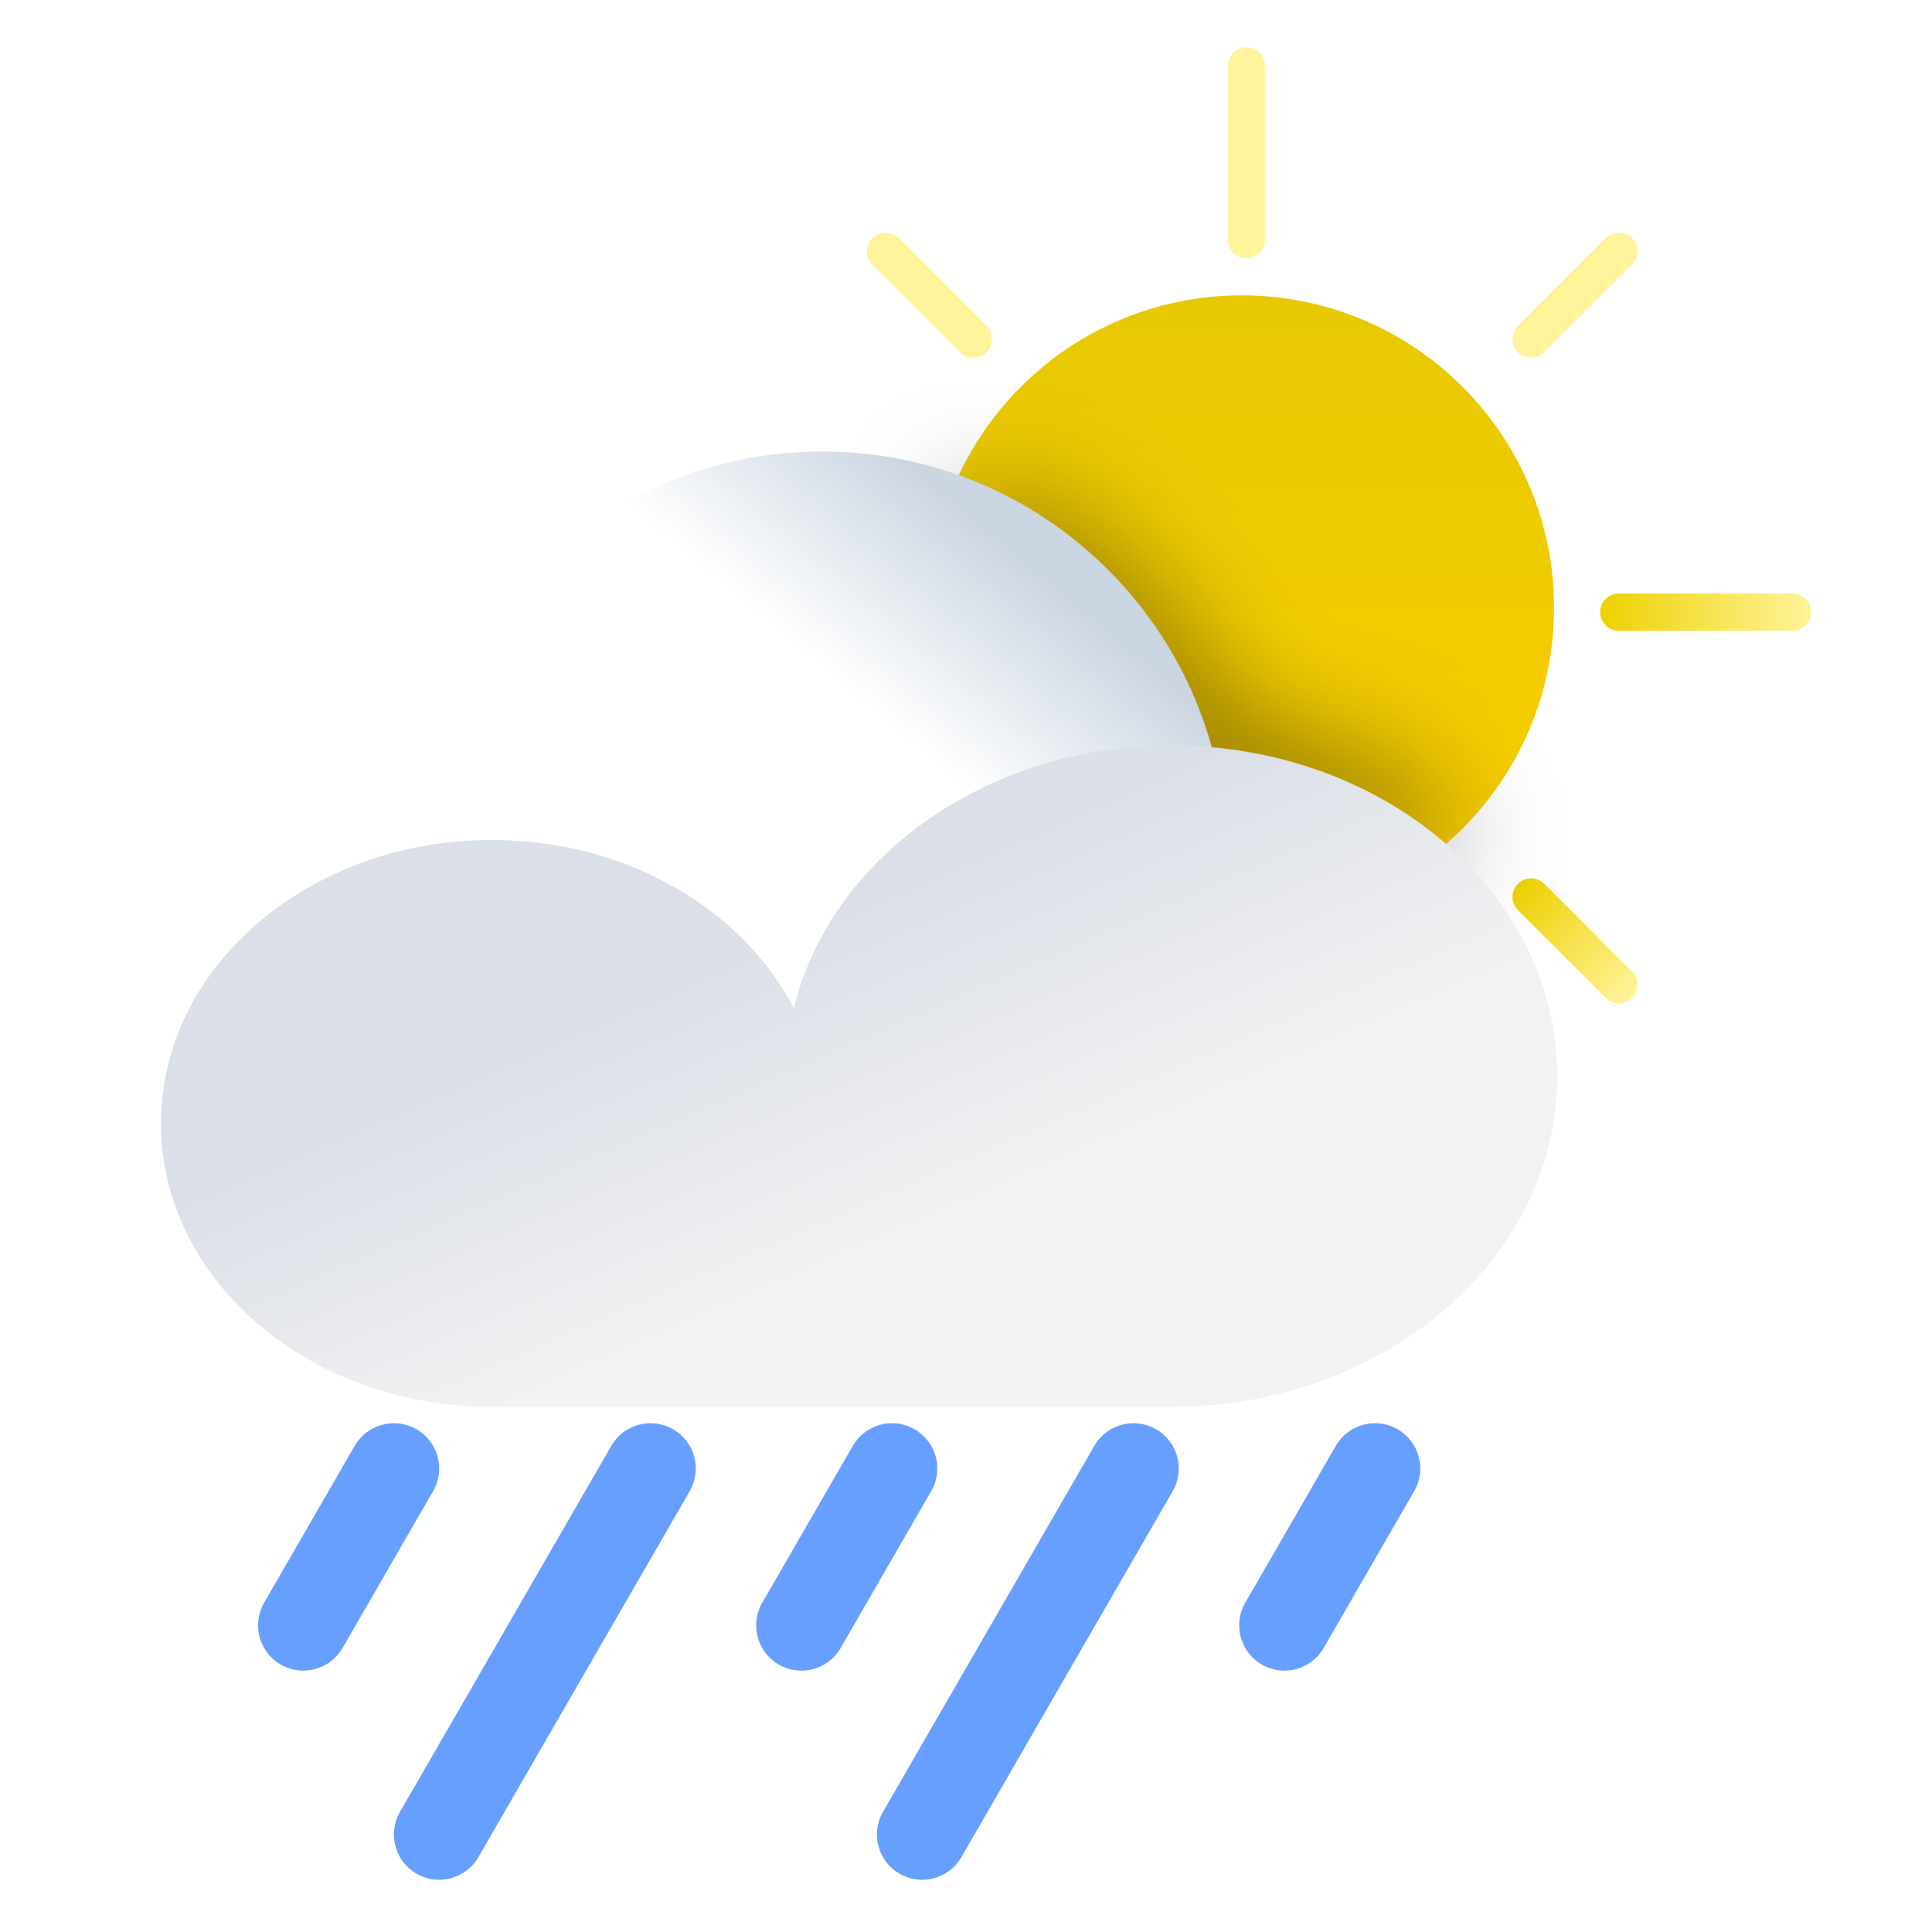
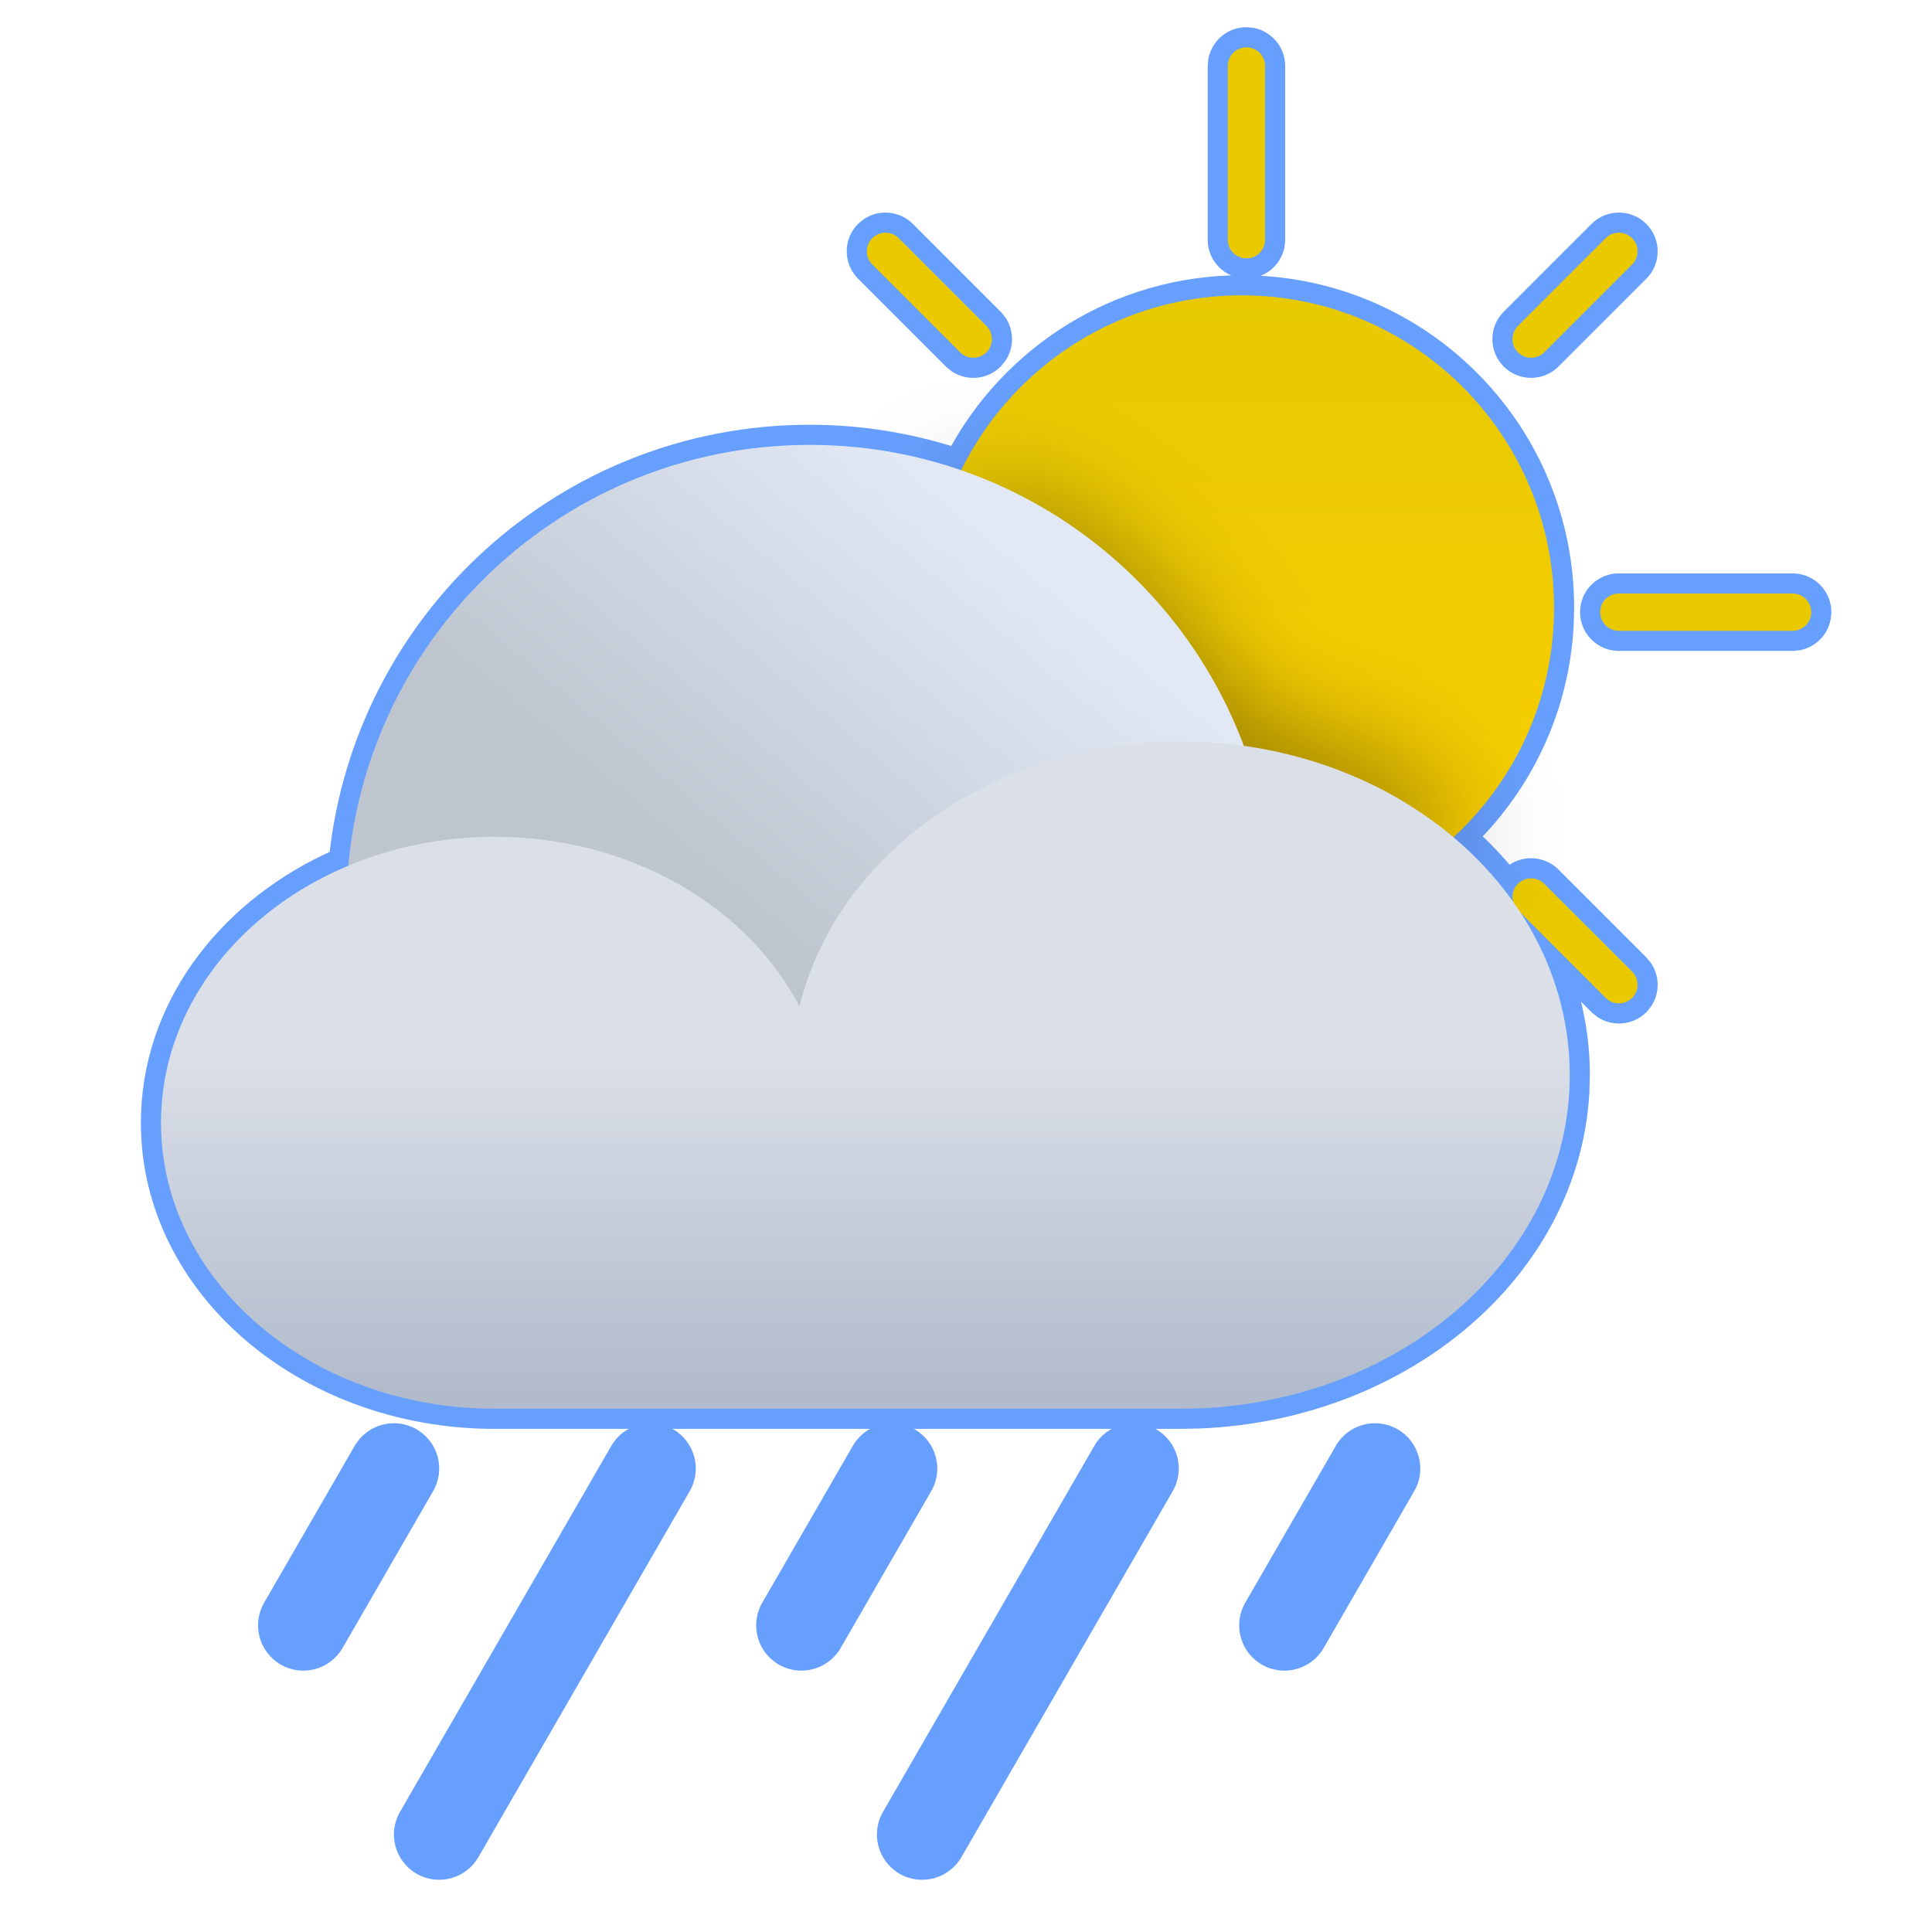
<svg xmlns="http://www.w3.org/2000/svg" width="48" height="48" viewBox="0 0 48 48" fill="none">
+   <path d="M31.262 7.099C35.494 7.313 38.859 10.812 38.859 15.098L38.848 15.531C38.738 17.587 37.851 19.433 36.478 20.79C36.844 21.117 37.178 21.47 37.48 21.844C37.498 21.822 37.516 21.801 37.536 21.781L37.648 21.689C37.924 21.507 38.3 21.538 38.544 21.781L40.726 23.963L40.817 24.075C40.973 24.312 40.974 24.622 40.817 24.859L40.726 24.971C40.482 25.214 40.107 25.244 39.83 25.062L39.718 24.971L38.732 23.985C39.067 24.841 39.25 25.757 39.25 26.711L39.237 27.153C38.978 31.548 34.878 35.02 29.836 35.239L29.329 35.25H12.289C7.611 35.25 3.75 31.991 3.75 27.895L3.756 27.621C3.873 24.858 5.754 22.504 8.423 21.335C9.038 15.417 14.037 10.803 20.118 10.803C21.387 10.803 22.609 11.008 23.754 11.381C25.093 8.83 27.767 7.088 30.85 7.088L31.262 7.099ZM44.537 14.496C44.931 14.496 45.25 14.815 45.25 15.209L45.235 15.352C45.178 15.631 44.959 15.85 44.681 15.907L44.537 15.922H40.219C39.825 15.922 39.506 15.602 39.506 15.209L39.52 15.065C39.587 14.741 39.874 14.496 40.219 14.496H44.537ZM21.606 5.648C21.883 5.466 22.259 5.497 22.503 5.74L24.685 7.922L24.776 8.034C24.933 8.271 24.933 8.581 24.776 8.818L24.685 8.93C24.441 9.173 24.066 9.204 23.789 9.021L23.677 8.93L21.495 6.748C21.217 6.47 21.217 6.019 21.495 5.74L21.606 5.648ZM39.718 5.74C39.996 5.462 40.447 5.462 40.726 5.74C41.004 6.019 41.004 6.47 40.726 6.748L38.544 8.93C38.266 9.207 37.815 9.208 37.536 8.93C37.258 8.651 37.258 8.2 37.536 7.922L39.718 5.74ZM31.11 0.94C31.435 1.007 31.68 1.294 31.68 1.639V5.958L31.665 6.102C31.598 6.426 31.311 6.67 30.967 6.67C30.574 6.67 30.255 6.351 30.255 5.958V1.639L30.27 1.495C30.336 1.171 30.622 0.926 30.967 0.926L31.11 0.94Z" fill="#679FFF" stroke="#679FFF" stroke-width="0.5" />
  <path d="M13.839 33.243V28.512C13.839 28.232 14.066 28.006 14.346 28.006C14.626 28.006 14.853 28.232 14.853 28.512V33.243C14.853 33.523 14.626 33.75 14.346 33.75C14.066 33.75 13.839 33.523 13.839 33.243Z" fill="#FFF39C" />
  <path d="M6.562 39.819L8.812 35.922C9.123 35.384 9.811 35.2 10.349 35.51C10.887 35.821 11.072 36.509 10.761 37.047L8.511 40.944C8.2 41.482 7.512 41.666 6.974 41.356C6.436 41.045 6.252 40.357 6.562 39.819Z" fill="#679FFF" />
  <path d="M18.938 39.819L21.188 35.922C21.498 35.384 22.186 35.2 22.724 35.51C23.262 35.821 23.447 36.509 23.136 37.047L20.886 40.944C20.575 41.482 19.887 41.666 19.349 41.356C18.811 41.045 18.627 40.357 18.938 39.819Z" fill="#679FFF" />
  <path d="M30.938 39.819L33.188 35.922C33.498 35.384 34.186 35.2 34.724 35.51C35.262 35.821 35.447 36.509 35.136 37.047L32.886 40.944C32.575 41.482 31.887 41.666 31.349 41.356C30.811 41.045 30.627 40.357 30.938 39.819Z" fill="#679FFF" />
  <path d="M9.938 45.015L15.188 35.922C15.498 35.384 16.186 35.2 16.724 35.51C17.262 35.821 17.447 36.509 17.136 37.047L11.886 46.14C11.575 46.678 10.887 46.863 10.349 46.552C9.811 46.241 9.627 45.553 9.938 45.015Z" fill="#679FFF" />
  <path d="M21.938 45.015L27.188 35.922C27.498 35.384 28.186 35.2 28.724 35.51C29.262 35.821 29.447 36.509 29.136 37.047L23.886 46.14C23.575 46.678 22.887 46.863 22.349 46.552C21.811 46.241 21.627 45.553 21.938 45.015Z" fill="#679FFF" />
-   <circle cx="30.85" cy="15.098" r="7.76" transform="rotate(-180 30.85 15.0979)" fill="url(#paint0_linear_1_70)" />
-   <path d="M31.43 1.639L31.43 5.958C31.43 6.213 31.223 6.42 30.967 6.42C30.712 6.42 30.505 6.213 30.505 5.958L30.505 1.639C30.505 1.383 30.712 1.176 30.967 1.176C31.223 1.176 31.43 1.383 31.43 1.639Z" fill="#FFF39C" />
-   <path d="M31.43 24.466L31.43 28.785C31.43 29.041 31.223 29.248 30.967 29.248C30.712 29.248 30.505 29.041 30.505 28.785L30.505 24.466C30.505 24.211 30.712 24.004 30.967 24.004C31.223 24.004 31.43 24.211 31.43 24.466Z" fill="url(#paint1_linear_1_70)" />
-   <path d="M40.218 14.746L44.537 14.746C44.793 14.746 45 14.953 45 15.209C45 15.464 44.793 15.672 44.537 15.672L40.218 15.672C39.963 15.672 39.756 15.464 39.756 15.209C39.756 14.953 39.963 14.746 40.218 14.746Z" fill="url(#paint2_linear_1_70)" />
-   <path d="M40.549 6.571L38.367 8.753C38.187 8.933 37.894 8.933 37.713 8.753C37.532 8.572 37.532 8.279 37.713 8.098L39.894 5.917C40.075 5.736 40.368 5.736 40.549 5.917C40.73 6.098 40.73 6.391 40.549 6.571Z" fill="#FFF39C" />
-   <path d="M24.508 22.612L22.327 24.794C22.146 24.974 21.853 24.974 21.672 24.794C21.492 24.613 21.492 24.32 21.672 24.139L23.854 21.958C24.034 21.777 24.327 21.777 24.508 21.958C24.689 22.139 24.689 22.432 24.508 22.612Z" fill="url(#paint3_linear_1_70)" />
-   <path d="M22.327 5.917L24.508 8.098C24.689 8.279 24.689 8.572 24.508 8.753C24.327 8.933 24.034 8.933 23.854 8.753L21.672 6.571C21.491 6.391 21.491 6.098 21.672 5.917C21.853 5.736 22.146 5.736 22.327 5.917Z" fill="#FFF39C" />
-   <path d="M38.368 21.958L40.549 24.139C40.73 24.32 40.73 24.613 40.549 24.794C40.368 24.974 40.075 24.974 39.895 24.794L37.713 22.612C37.532 22.432 37.532 22.139 37.713 21.958C37.894 21.777 38.187 21.777 38.368 21.958Z" fill="url(#paint4_linear_1_70)" />
-   <g filter="url(#filter0_f_1_70)">
+   <circle cx="30.85" cy="15.098" r="7.76" transform="rotate(-180 30.8501 15.0979)" fill="url(#paint0_linear_38_379)" />
+   <path d="M31.43 1.639L31.43 5.958C31.43 6.213 31.223 6.42 30.967 6.42C30.712 6.42 30.505 6.213 30.505 5.958L30.505 1.639C30.505 1.383 30.712 1.176 30.967 1.176C31.223 1.176 31.43 1.383 31.43 1.639Z" fill="#EAC900" />
+   <path d="M31.43 24.466L31.43 28.785C31.43 29.041 31.223 29.248 30.967 29.248C30.712 29.248 30.505 29.041 30.505 28.785L30.505 24.466C30.505 24.211 30.712 24.004 30.967 24.004C31.223 24.004 31.43 24.211 31.43 24.466Z" fill="#EAC900" />
+   <path d="M40.218 14.746L44.537 14.746C44.793 14.746 45 14.953 45 15.209C45 15.464 44.793 15.672 44.537 15.672L40.218 15.672C39.963 15.672 39.756 15.464 39.756 15.209C39.756 14.953 39.963 14.746 40.218 14.746Z" fill="#EAC900" />
+   <path d="M40.549 6.571L38.367 8.753C38.187 8.933 37.894 8.933 37.713 8.753C37.532 8.572 37.532 8.279 37.713 8.098L39.894 5.917C40.075 5.736 40.368 5.736 40.549 5.917C40.73 6.098 40.73 6.391 40.549 6.571Z" fill="#EAC900" />
+   <path d="M24.508 22.612L22.327 24.794C22.146 24.974 21.853 24.974 21.672 24.794C21.491 24.613 21.491 24.32 21.672 24.139L23.854 21.958C24.034 21.777 24.327 21.777 24.508 21.958C24.689 22.139 24.689 22.432 24.508 22.612Z" fill="#EAC900" />
+   <path d="M22.327 5.917L24.508 8.098C24.689 8.279 24.689 8.572 24.508 8.753C24.327 8.933 24.034 8.933 23.854 8.753L21.672 6.571C21.491 6.391 21.491 6.098 21.672 5.917C21.853 5.736 22.146 5.736 22.327 5.917Z" fill="#EAC900" />
+   <path d="M38.367 21.958L40.549 24.139C40.73 24.32 40.73 24.613 40.549 24.794C40.368 24.974 40.075 24.974 39.894 24.794L37.713 22.612C37.532 22.432 37.532 22.139 37.713 21.958C37.894 21.777 38.187 21.777 38.367 21.958Z" fill="#EAC900" />
+   <g filter="url(#filter0_f_38_379)">
    <path d="M24.084 13.044C25.605 13.652 28.922 15.783 30.018 19.434C31.083 19.282 33.669 19.434 35.495 21.26" stroke="black" />
  </g>
-   <circle cx="20.432" cy="21.26" r="10.042" fill="url(#paint5_linear_1_70)" />
-   <path fill-rule="evenodd" clip-rule="evenodd" d="M29.105 18.521C34.399 18.521 38.69 22.2 38.69 26.737C38.69 31.275 34.399 34.953 29.105 34.953C19.828 34.953 21.028 34.953 12.216 34.953C7.678 34.953 4 31.8 4 27.911C4 24.022 7.678 20.869 12.216 20.869C15.564 20.869 18.442 22.586 19.723 25.048C20.631 21.321 24.486 18.521 29.105 18.521Z" fill="url(#paint6_linear_1_70)" />
+   <circle cx="20.118" cy="22.566" r="11.513" fill="url(#paint1_linear_38_379)" />
+   <path fill-rule="evenodd" clip-rule="evenodd" d="M29.329 18.421C34.67 18.421 39 22.132 39 26.71C39 31.289 34.67 35 29.329 35C19.969 35 21.18 35 12.29 35C7.711 35 4 31.819 4 27.895C4 23.971 7.711 20.79 12.29 20.79C15.667 20.79 18.571 22.522 19.863 25.006C20.78 21.245 24.669 18.421 29.329 18.421Z" fill="url(#paint2_linear_38_379)" />
  <defs>
-     <filter id="filter0_f_1_70" x="20.898" y="9.58" width="17.95" height="15.034" filterUnits="userSpaceOnUse" color-interpolation-filters="sRGB">
+     <filter id="filter0_f_38_379" x="20.898" y="9.58" width="17.95" height="15.034" filterUnits="userSpaceOnUse" color-interpolation-filters="sRGB">
      <feFlood flood-opacity="0" result="BackgroundImageFix" />
      <feBlend mode="normal" in="SourceGraphic" in2="BackgroundImageFix" result="shape" />
-       <feGaussianBlur stdDeviation="1.5" result="effect1_foregroundBlur_1_70" />
+       <feGaussianBlur stdDeviation="1.5" result="effect1_foregroundBlur_38_379" />
    </filter>
-     <linearGradient id="paint0_linear_1_70" x1="30.85" y1="3.782" x2="30.85" y2="26.414" gradientUnits="userSpaceOnUse">
+     <linearGradient id="paint0_linear_38_379" x1="30.85" y1="3.782" x2="30.85" y2="26.414" gradientUnits="userSpaceOnUse">
      <stop stop-color="#FFD000" />
      <stop offset="1" stop-color="#E2C703" />
    </linearGradient>
-     <linearGradient id="paint1_linear_1_70" x1="30.967" y1="29.248" x2="30.967" y2="24.004" gradientUnits="userSpaceOnUse">
-       <stop stop-color="#FFF39C" />
-       <stop offset="1" stop-color="#EED100" />
+     <linearGradient id="paint1_linear_38_379" x1="27.026" y1="15.197" x2="15.053" y2="29.474" gradientUnits="userSpaceOnUse">
+       <stop stop-color="#E2E9F5" />
+       <stop offset="0.606" stop-color="#BFC5CF" />
    </linearGradient>
-     <linearGradient id="paint2_linear_1_70" x1="45" y1="15.209" x2="39.756" y2="15.209" gradientUnits="userSpaceOnUse">
-       <stop stop-color="#FFF39C" />
-       <stop offset="1" stop-color="#EED100" />
-     </linearGradient>
-     <linearGradient id="paint3_linear_1_70" x1="21.672" y1="24.794" x2="24.508" y2="21.958" gradientUnits="userSpaceOnUse">
-       <stop stop-color="#FFF39C" />
-       <stop offset="1" stop-color="#EED100" />
-     </linearGradient>
-     <linearGradient id="paint4_linear_1_70" x1="40.549" y1="24.794" x2="37.713" y2="21.958" gradientUnits="userSpaceOnUse">
-       <stop stop-color="#FFF39C" />
-       <stop offset="1" stop-color="#EED100" />
-     </linearGradient>
-     <linearGradient id="paint5_linear_1_70" x1="26.457" y1="14.833" x2="16.014" y2="27.285" gradientUnits="userSpaceOnUse">
-       <stop stop-color="#CCD6E2" />
-       <stop offset="0.322" stop-color="white" />
-     </linearGradient>
-     <linearGradient id="paint6_linear_1_70" x1="23.171" y1="30.389" x2="19.976" y2="23.086" gradientUnits="userSpaceOnUse">
-       <stop stop-color="#F2F2F2" />
-       <stop offset="1" stop-color="#DBDFE8" />
+     <linearGradient id="paint2_linear_38_379" x1="21.5" y1="18.421" x2="21.5" y2="35" gradientUnits="userSpaceOnUse">
+       <stop offset="0.466" stop-color="#DBDFE8" />
+       <stop offset="0.976" stop-color="#B1BBCB" />
    </linearGradient>
  </defs>
</svg>
